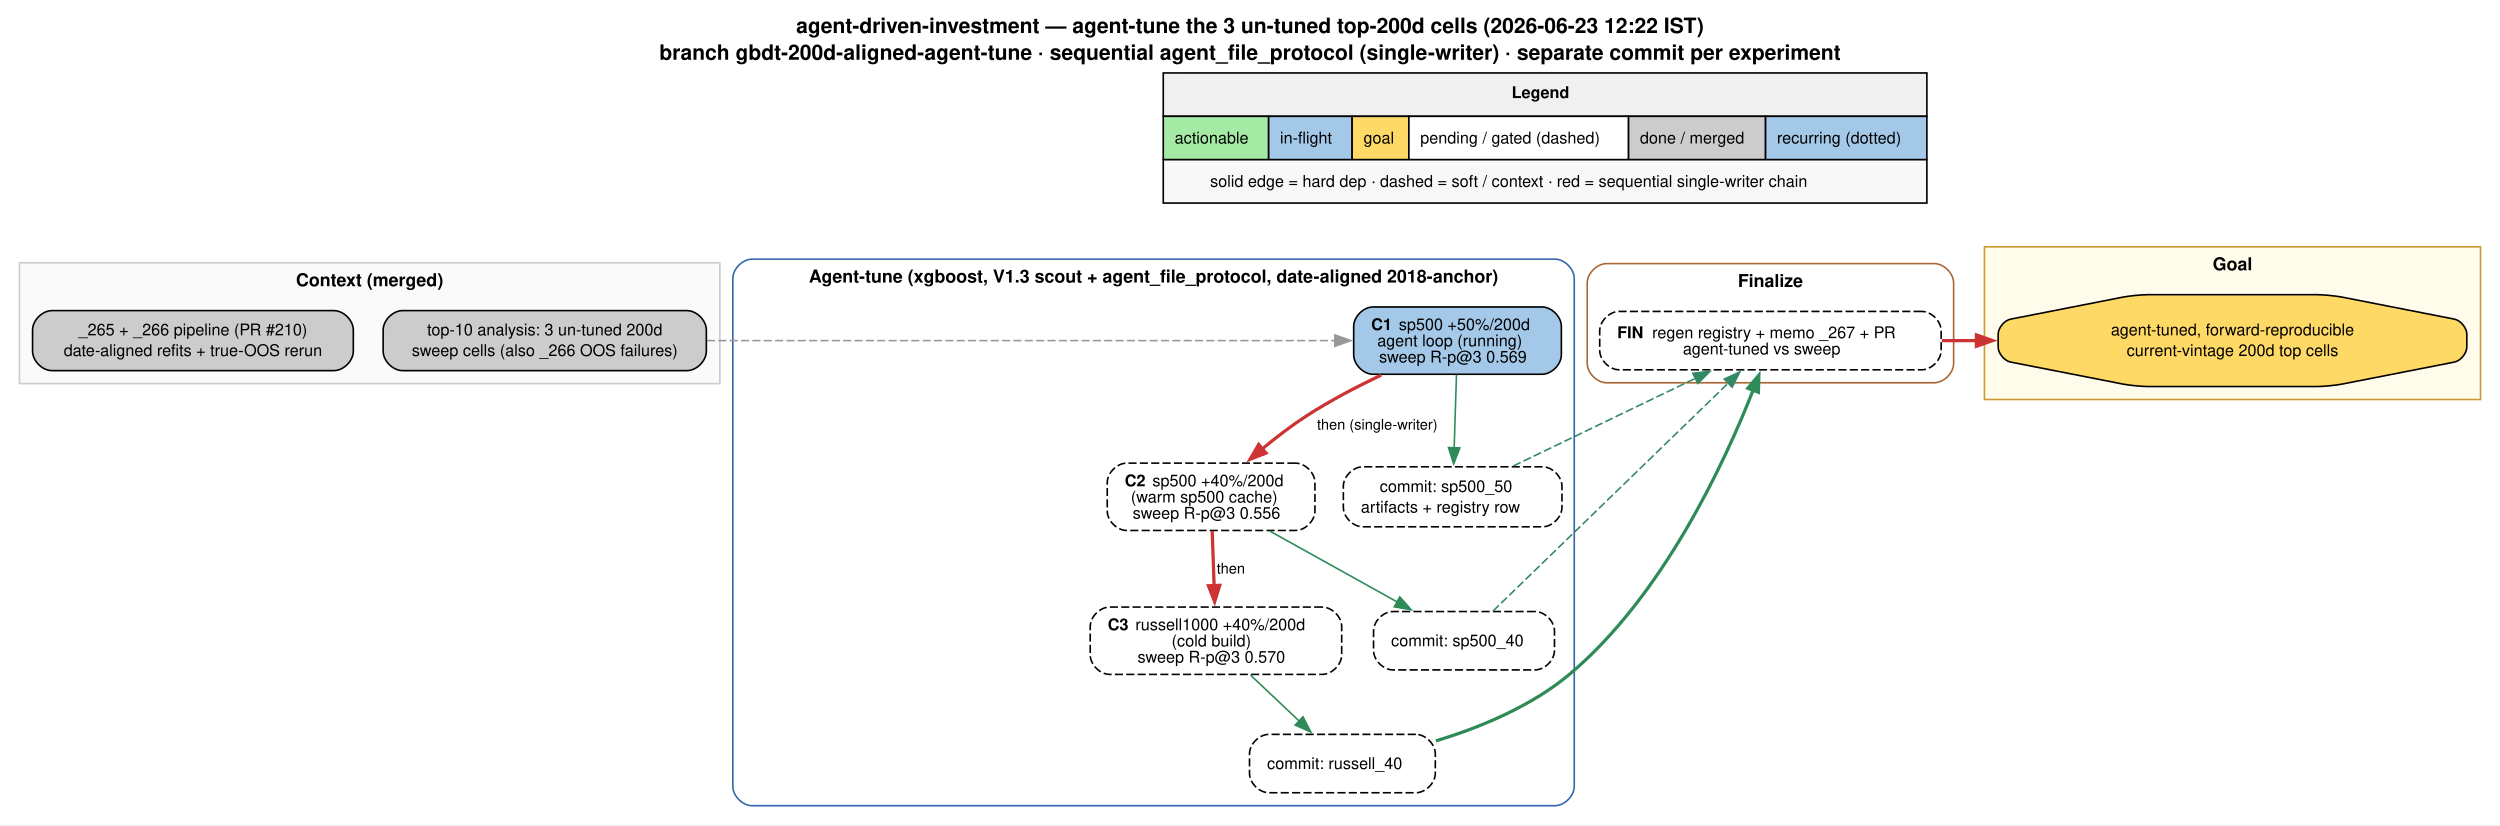
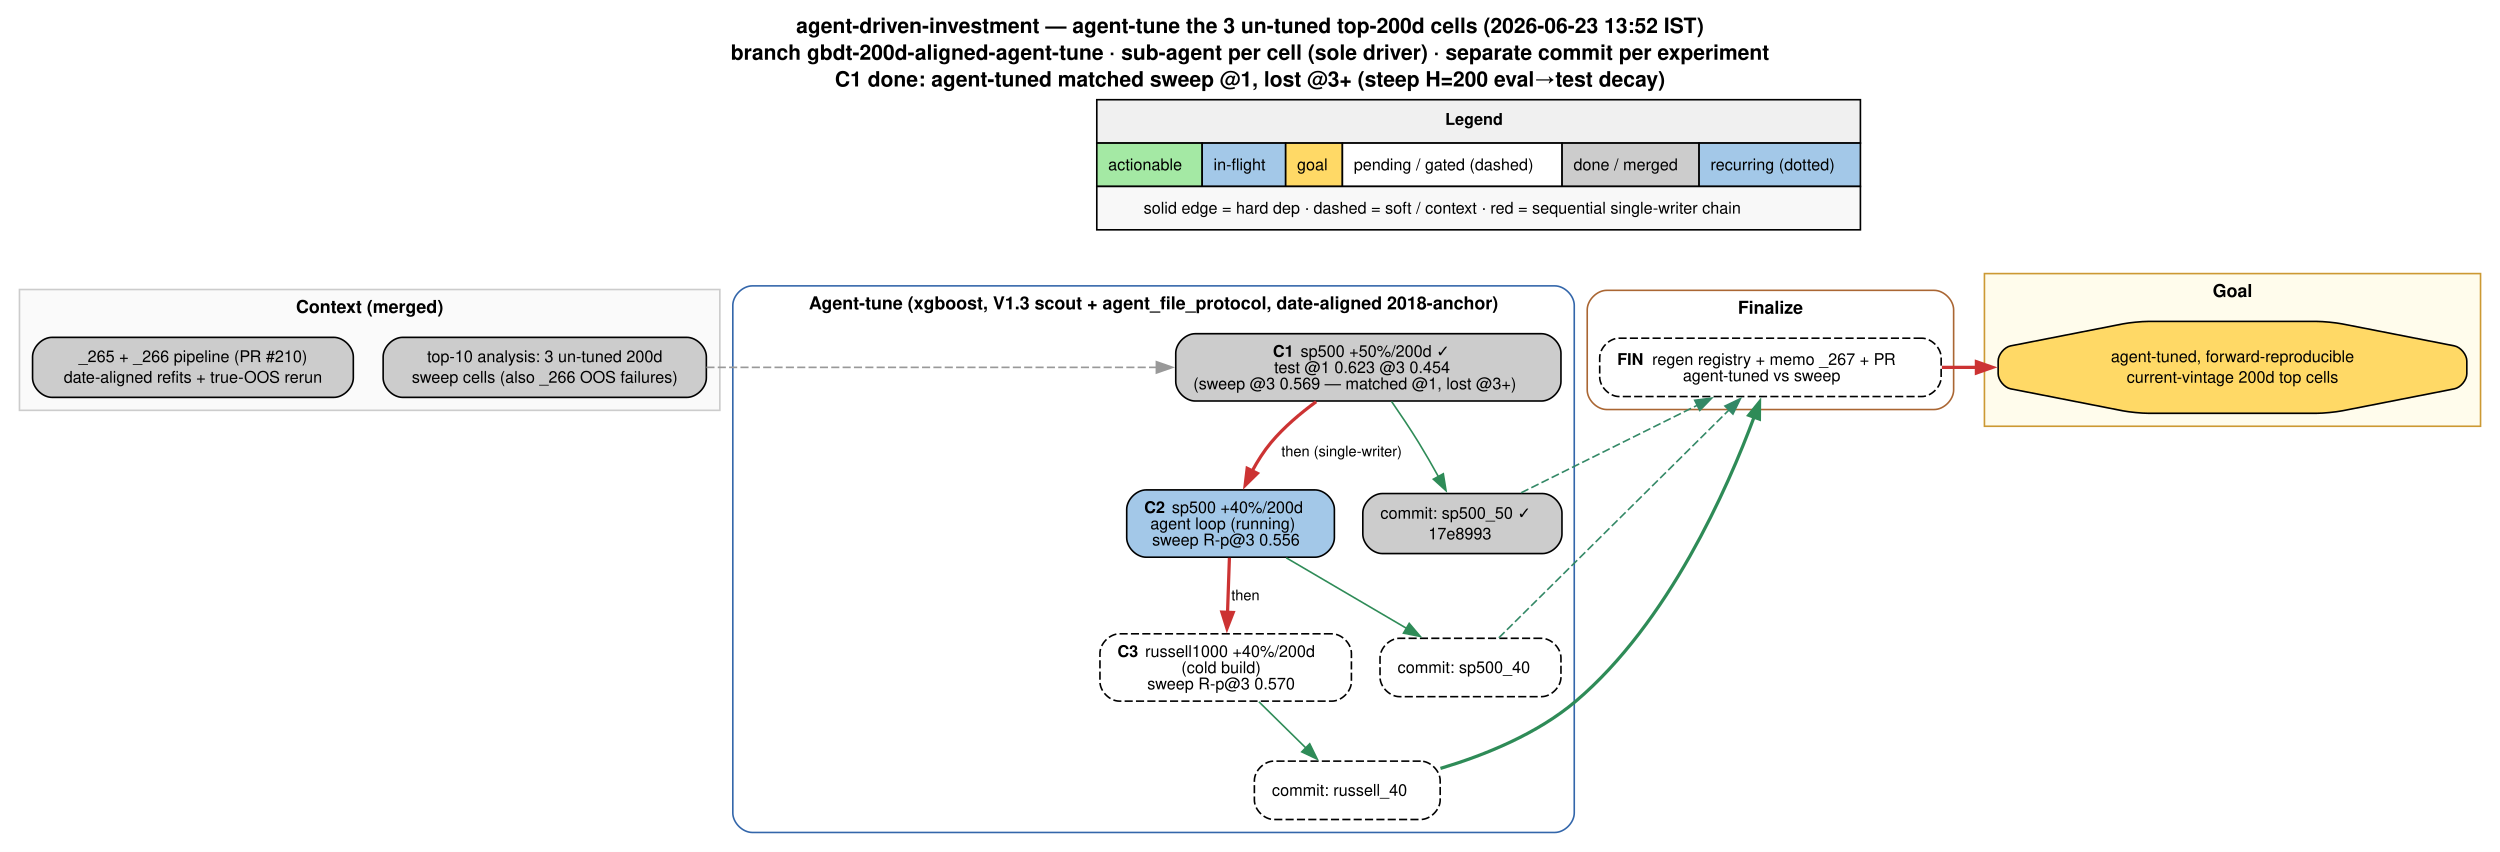
- <svg xmlns="http://www.w3.org/2000/svg" width="1542pt" height="509pt" viewBox="0.00 0.00 1542.00 509.00">
-   <g id="graph0" class="graph" transform="scale(1 1) rotate(0) translate(4 504.96)">
-     <polygon fill="white" stroke="none" points="-4,4 -4,-504.96 1538,-504.96 1538,4 -4,4" />
-     <text xml:space="preserve" text-anchor="middle" x="767" y="-484.61" font-family="Helvetica,sans-Serif" font-weight="bold" font-size="13.00">agent-driven-investment — agent-tune the 3 un-tuned top-200d cells (2026-06-23 12:22 IST)</text>
-     <text xml:space="preserve" text-anchor="middle" x="767" y="-468.11" font-family="Helvetica,sans-Serif" font-weight="bold" font-size="13.00">branch gbdt-200d-aligned-agent-tune · sequential agent_file_protocol (single-writer) · separate commit per experiment</text>
+ <svg xmlns="http://www.w3.org/2000/svg" width="1542pt" height="525pt" viewBox="0.00 0.00 1542.00 525.00">
+   <g id="graph0" class="graph" transform="scale(1 1) rotate(0) translate(4 521.46)">
+     <polygon fill="white" stroke="none" points="-4,4 -4,-521.46 1538,-521.46 1538,4 -4,4" />
+     <text xml:space="preserve" text-anchor="middle" x="767" y="-501.11" font-family="Helvetica,sans-Serif" font-weight="bold" font-size="13.00">agent-driven-investment — agent-tune the 3 un-tuned top-200d cells (2026-06-23 13:52 IST)</text>
+     <text xml:space="preserve" text-anchor="middle" x="767" y="-484.61" font-family="Helvetica,sans-Serif" font-weight="bold" font-size="13.00">branch gbdt-200d-aligned-agent-tune · sub-agent per cell (sole driver) · separate commit per experiment</text>
+     <text xml:space="preserve" text-anchor="middle" x="767" y="-468.11" font-family="Helvetica,sans-Serif" font-weight="bold" font-size="13.00">C1 done: agent-tuned matched sweep @1, lost @3+ (steep H=200 eval→test decay)</text>
    <g id="clust2" class="cluster">
      <polygon fill="#fafafa" stroke="#cccccc" points="8,-268.36 8,-342.88 440,-342.88 440,-268.36 8,-268.36" />
      <text xml:space="preserve" text-anchor="middle" x="224" y="-328.43" font-family="Helvetica,sans-Serif" font-weight="bold" font-size="11.00">Context (merged)</text>
    </g>
    <g id="clust3" class="cluster">
      <path fill="white" stroke="#3366aa" d="M460,-8C460,-8 955,-8 955,-8 961,-8 967,-14 967,-20 967,-20 967,-333.13 967,-333.13 967,-339.13 961,-345.13 955,-345.13 955,-345.13 460,-345.13 460,-345.13 454,-345.13 448,-339.13 448,-333.13 448,-333.13 448,-20 448,-20 448,-14 454,-8 460,-8" />
      <text xml:space="preserve" text-anchor="middle" x="707.5" y="-330.68" font-family="Helvetica,sans-Serif" font-weight="bold" font-size="11.00">Agent-tune (xgboost, V1.3 scout + agent_file_protocol, date-aligned 2018-anchor)</text>
    </g>
    <g id="clust4" class="cluster">
      <path fill="white" stroke="#aa6633" d="M987,-268.87C987,-268.87 1189,-268.87 1189,-268.87 1195,-268.87 1201,-274.87 1201,-280.87 1201,-280.87 1201,-330.37 1201,-330.37 1201,-336.37 1195,-342.37 1189,-342.37 1189,-342.37 987,-342.37 987,-342.37 981,-342.37 975,-336.37 975,-330.37 975,-330.37 975,-280.87 975,-280.87 975,-274.87 981,-268.87 987,-268.87" />
      <text xml:space="preserve" text-anchor="middle" x="1088" y="-327.92" font-family="Helvetica,sans-Serif" font-weight="bold" font-size="11.00">Finalize</text>
    </g>
    <g id="clust5" class="cluster">
      <polygon fill="#fffcec" stroke="#cc9933" points="1220,-258.54 1220,-352.71 1526,-352.71 1526,-258.54 1220,-258.54" />
      <text xml:space="preserve" text-anchor="middle" x="1373" y="-338.26" font-family="Helvetica,sans-Serif" font-weight="bold" font-size="11.00">Goal</text>
    </g>
    <g id="node1" class="node">
-       <path fill="lightgrey" stroke="none" d="M1172.5,-459.96C1172.5,-459.96 725.5,-459.96 725.5,-459.96 719.5,-459.96 713.5,-453.96 713.5,-447.96 713.5,-447.96 713.5,-391.71 713.5,-391.71 713.5,-385.71 719.5,-379.71 725.5,-379.71 725.5,-379.71 1172.5,-379.71 1172.5,-379.71 1178.5,-379.71 1184.5,-385.71 1184.5,-391.71 1184.5,-391.71 1184.5,-447.96 1184.5,-447.96 1184.5,-453.96 1178.5,-459.96 1172.5,-459.96" />
-       <polygon fill="#f0f0f0" stroke="none" points="713.5,-433.21 713.5,-459.96 1184.5,-459.96 1184.5,-433.21 713.5,-433.21" />
-       <polygon fill="none" stroke="black" points="713.5,-433.21 713.5,-459.96 1184.5,-459.96 1184.5,-433.21 713.5,-433.21" />
-       <text xml:space="preserve" text-anchor="start" x="928.38" y="-444.46" font-family="Helvetica,sans-Serif" font-weight="bold" font-size="10.00">Legend</text>
-       <polygon fill="#a4e9a4" stroke="none" points="713.5,-406.46 713.5,-433.21 778.5,-433.21 778.5,-406.46 713.5,-406.46" />
-       <polygon fill="none" stroke="black" points="713.5,-406.46 713.5,-433.21 778.5,-433.21 778.5,-406.46 713.5,-406.46" />
-       <text xml:space="preserve" text-anchor="start" x="720.5" y="-416.46" font-family="Helvetica,sans-Serif" font-size="10.00">actionable</text>
-       <polygon fill="#a3c8e8" stroke="none" points="778.5,-406.46 778.5,-433.21 830,-433.21 830,-406.46 778.5,-406.46" />
-       <polygon fill="none" stroke="black" points="778.5,-406.46 778.5,-433.21 830,-433.21 830,-406.46 778.5,-406.46" />
-       <text xml:space="preserve" text-anchor="start" x="785.5" y="-416.46" font-family="Helvetica,sans-Serif" font-size="10.00">in-flight</text>
-       <polygon fill="#ffd966" stroke="none" points="830,-406.46 830,-433.21 865,-433.21 865,-406.46 830,-406.46" />
-       <polygon fill="none" stroke="black" points="830,-406.46 830,-433.21 865,-433.21 865,-406.46 830,-406.46" />
-       <text xml:space="preserve" text-anchor="start" x="837" y="-416.46" font-family="Helvetica,sans-Serif" font-size="10.00">goal</text>
-       <polygon fill="#ffffff" stroke="none" points="865,-406.46 865,-433.21 1000.5,-433.21 1000.5,-406.46 865,-406.46" />
-       <polygon fill="none" stroke="black" points="865,-406.46 865,-433.21 1000.5,-433.21 1000.5,-406.46 865,-406.46" />
-       <text xml:space="preserve" text-anchor="start" x="872" y="-416.46" font-family="Helvetica,sans-Serif" font-size="10.00">pending / gated (dashed)</text>
-       <polygon fill="#cccccc" stroke="none" points="1000.5,-406.46 1000.5,-433.21 1085,-433.21 1085,-406.46 1000.5,-406.46" />
-       <polygon fill="none" stroke="black" points="1000.5,-406.46 1000.5,-433.21 1085,-433.21 1085,-406.46 1000.5,-406.46" />
-       <text xml:space="preserve" text-anchor="start" x="1007.5" y="-416.46" font-family="Helvetica,sans-Serif" font-size="10.00">done / merged</text>
-       <polygon fill="#a3c8e8" stroke="none" points="1085,-406.46 1085,-433.21 1184.5,-433.21 1184.5,-406.46 1085,-406.46" />
-       <polygon fill="none" stroke="black" points="1085,-406.46 1085,-433.21 1184.5,-433.21 1184.5,-406.46 1085,-406.46" />
-       <text xml:space="preserve" text-anchor="start" x="1092" y="-416.46" font-family="Helvetica,sans-Serif" font-size="10.00">recurring (dotted)</text>
-       <polygon fill="#f8f8f8" stroke="none" points="713.5,-379.71 713.5,-406.46 1184.5,-406.46 1184.5,-379.71 713.5,-379.71" />
-       <polygon fill="none" stroke="black" points="713.5,-379.71 713.5,-406.46 1184.5,-406.46 1184.5,-379.71 713.5,-379.71" />
-       <text xml:space="preserve" text-anchor="start" x="742.38" y="-389.71" font-family="Helvetica,sans-Serif" font-size="10.00">solid edge = hard dep · dashed = soft / context · red = sequential single-writer chain</text>
+       <path fill="lightgrey" stroke="none" d="M1131.5,-459.96C1131.5,-459.96 684.5,-459.96 684.5,-459.96 678.5,-459.96 672.5,-453.96 672.5,-447.96 672.5,-447.96 672.5,-391.71 672.5,-391.71 672.5,-385.71 678.5,-379.71 684.5,-379.71 684.5,-379.71 1131.5,-379.71 1131.5,-379.71 1137.5,-379.71 1143.5,-385.71 1143.5,-391.71 1143.5,-391.71 1143.5,-447.96 1143.5,-447.96 1143.5,-453.96 1137.5,-459.96 1131.5,-459.96" />
+       <polygon fill="#f0f0f0" stroke="none" points="672.5,-433.21 672.5,-459.96 1143.5,-459.96 1143.5,-433.21 672.5,-433.21" />
+       <polygon fill="none" stroke="black" points="672.5,-433.21 672.5,-459.96 1143.5,-459.96 1143.5,-433.21 672.5,-433.21" />
+       <text xml:space="preserve" text-anchor="start" x="887.38" y="-444.46" font-family="Helvetica,sans-Serif" font-weight="bold" font-size="10.00">Legend</text>
+       <polygon fill="#a4e9a4" stroke="none" points="672.5,-406.46 672.5,-433.21 737.5,-433.21 737.5,-406.46 672.5,-406.46" />
+       <polygon fill="none" stroke="black" points="672.5,-406.46 672.5,-433.21 737.5,-433.21 737.5,-406.46 672.5,-406.46" />
+       <text xml:space="preserve" text-anchor="start" x="679.5" y="-416.46" font-family="Helvetica,sans-Serif" font-size="10.00">actionable</text>
+       <polygon fill="#a3c8e8" stroke="none" points="737.5,-406.46 737.5,-433.21 789,-433.21 789,-406.46 737.5,-406.46" />
+       <polygon fill="none" stroke="black" points="737.5,-406.46 737.5,-433.21 789,-433.21 789,-406.46 737.5,-406.46" />
+       <text xml:space="preserve" text-anchor="start" x="744.5" y="-416.46" font-family="Helvetica,sans-Serif" font-size="10.00">in-flight</text>
+       <polygon fill="#ffd966" stroke="none" points="789,-406.46 789,-433.21 824,-433.21 824,-406.46 789,-406.46" />
+       <polygon fill="none" stroke="black" points="789,-406.46 789,-433.21 824,-433.21 824,-406.46 789,-406.46" />
+       <text xml:space="preserve" text-anchor="start" x="796" y="-416.46" font-family="Helvetica,sans-Serif" font-size="10.00">goal</text>
+       <polygon fill="#ffffff" stroke="none" points="824,-406.46 824,-433.21 959.5,-433.21 959.5,-406.46 824,-406.46" />
+       <polygon fill="none" stroke="black" points="824,-406.46 824,-433.21 959.5,-433.21 959.5,-406.46 824,-406.46" />
+       <text xml:space="preserve" text-anchor="start" x="831" y="-416.46" font-family="Helvetica,sans-Serif" font-size="10.00">pending / gated (dashed)</text>
+       <polygon fill="#cccccc" stroke="none" points="959.5,-406.46 959.5,-433.21 1044,-433.21 1044,-406.46 959.5,-406.46" />
+       <polygon fill="none" stroke="black" points="959.5,-406.46 959.5,-433.21 1044,-433.21 1044,-406.46 959.5,-406.46" />
+       <text xml:space="preserve" text-anchor="start" x="966.5" y="-416.46" font-family="Helvetica,sans-Serif" font-size="10.00">done / merged</text>
+       <polygon fill="#a3c8e8" stroke="none" points="1044,-406.46 1044,-433.21 1143.5,-433.21 1143.5,-406.46 1044,-406.46" />
+       <polygon fill="none" stroke="black" points="1044,-406.46 1044,-433.21 1143.5,-433.21 1143.5,-406.46 1044,-406.46" />
+       <text xml:space="preserve" text-anchor="start" x="1051" y="-416.46" font-family="Helvetica,sans-Serif" font-size="10.00">recurring (dotted)</text>
+       <polygon fill="#f8f8f8" stroke="none" points="672.5,-379.71 672.5,-406.46 1143.5,-406.46 1143.5,-379.71 672.5,-379.71" />
+       <polygon fill="none" stroke="black" points="672.5,-379.71 672.5,-406.46 1143.5,-406.46 1143.5,-379.71 672.5,-379.71" />
+       <text xml:space="preserve" text-anchor="start" x="701.38" y="-389.71" font-family="Helvetica,sans-Serif" font-size="10.00">solid edge = hard dep · dashed = soft / context · red = sequential single-writer chain</text>
    </g>
    <g id="node2" class="node">
      <path fill="#cccccc" stroke="black" d="M201.93,-313.38C201.93,-313.38 28.07,-313.38 28.07,-313.38 22.07,-313.38 16.08,-307.38 16.08,-301.38 16.08,-301.38 16.08,-288.36 16.08,-288.36 16.08,-282.36 22.08,-276.36 28.08,-276.36 28.08,-276.36 201.93,-276.36 201.93,-276.36 207.93,-276.36 213.93,-282.36 213.93,-288.36 213.93,-288.36 213.93,-301.38 213.93,-301.38 213.93,-307.38 207.93,-313.38 201.93,-313.38" />
      <text xml:space="preserve" text-anchor="middle" x="115" y="-298.12" font-family="Helvetica,sans-Serif" font-size="10.00">_265 + _266 pipeline (PR #210)</text>
      <text xml:space="preserve" text-anchor="middle" x="115" y="-285.37" font-family="Helvetica,sans-Serif" font-size="10.00">date-aligned refits + true-OOS rerun</text>
    </g>
    <g id="node4" class="node">
-       <path fill="#a3c8e8" stroke="black" d="M947.05,-315.63C947.05,-315.63 842.95,-315.63 842.95,-315.63 836.95,-315.63 830.95,-309.63 830.95,-303.63 830.95,-303.63 830.95,-286.11 830.95,-286.11 830.95,-280.11 836.95,-274.11 842.95,-274.11 842.95,-274.11 947.05,-274.11 947.05,-274.11 953.05,-274.11 959.05,-280.11 959.05,-286.11 959.05,-286.11 959.05,-303.63 959.05,-303.63 959.05,-309.63 953.05,-315.63 947.05,-315.63" />
-       <text xml:space="preserve" text-anchor="start" x="841.75" y="-301.37" font-family="Helvetica,sans-Serif" font-weight="bold" font-size="10.00">C1</text>
-       <text xml:space="preserve" text-anchor="start" x="856" y="-301.37" font-family="Helvetica,sans-Serif" font-size="10.00"> sp500 +50%/200d</text>
-       <text xml:space="preserve" text-anchor="start" x="845.5" y="-291.37" font-family="Helvetica,sans-Serif" font-size="10.00">agent loop (running)</text>
-       <text xml:space="preserve" text-anchor="start" x="846.62" y="-281.37" font-family="Helvetica,sans-Serif" font-size="10.00">sweep R-p@3 0.569</text>
+       <path fill="#cccccc" stroke="black" d="M946.8,-315.63C946.8,-315.63 733.2,-315.63 733.2,-315.63 727.2,-315.63 721.2,-309.63 721.2,-303.63 721.2,-303.63 721.2,-286.11 721.2,-286.11 721.2,-280.11 727.2,-274.11 733.2,-274.11 733.2,-274.11 946.8,-274.11 946.8,-274.11 952.8,-274.11 958.8,-280.11 958.8,-286.11 958.8,-286.11 958.8,-303.63 958.8,-303.63 958.8,-309.63 952.8,-315.63 946.8,-315.63" />
+       <text xml:space="preserve" text-anchor="start" x="781.12" y="-301.37" font-family="Helvetica,sans-Serif" font-weight="bold" font-size="10.00">C1</text>
+       <text xml:space="preserve" text-anchor="start" x="795.38" y="-301.37" font-family="Helvetica,sans-Serif" font-size="10.00"> sp500 +50%/200d ✓</text>
+       <text xml:space="preserve" text-anchor="start" x="781.88" y="-291.37" font-family="Helvetica,sans-Serif" font-size="10.00">test @1 0.623 @3 0.454</text>
+       <text xml:space="preserve" text-anchor="start" x="732" y="-281.37" font-family="Helvetica,sans-Serif" font-size="10.00">(sweep @3 0.569 — matched @1, lost @3+)</text>
    </g>
    <g id="node10" class="node">
      <path fill="#ffffff" stroke="black" stroke-dasharray="5,2" d="M1181.3,-312.87C1181.3,-312.87 994.7,-312.87 994.7,-312.87 988.7,-312.87 982.7,-306.87 982.7,-300.87 982.7,-300.87 982.7,-288.87 982.7,-288.87 982.7,-282.87 988.7,-276.87 994.7,-276.87 994.7,-276.87 1181.3,-276.87 1181.3,-276.87 1187.3,-276.87 1193.3,-282.87 1193.3,-288.87 1193.3,-288.87 1193.3,-300.87 1193.3,-300.87 1193.3,-306.87 1187.3,-312.87 1181.3,-312.87" />
      <text xml:space="preserve" text-anchor="start" x="993.5" y="-296.37" font-family="Helvetica,sans-Serif" font-weight="bold" font-size="10.00">FIN</text>
      <text xml:space="preserve" text-anchor="start" x="1012.25" y="-296.37" font-family="Helvetica,sans-Serif" font-size="10.00"> regen registry + memo _267 + PR</text>
      <text xml:space="preserve" text-anchor="start" x="1034" y="-286.37" font-family="Helvetica,sans-Serif" font-size="10.00">agent-tuned vs sweep</text>
    </g>
    <g id="node11" class="node">
      <path fill="#ffd966" stroke="black" d="M1517.54,-290.96C1517.54,-290.96 1517.54,-298.79 1517.54,-298.79 1517.54,-302.7 1513.7,-307.36 1509.86,-308.12 1509.86,-308.12 1440.55,-321.7 1440.55,-321.7 1436.71,-322.46 1428.96,-323.21 1425.05,-323.21 1425.05,-323.21 1320.95,-323.21 1320.95,-323.21 1317.04,-323.21 1309.29,-322.46 1305.45,-321.7 1305.45,-321.7 1236.14,-308.12 1236.14,-308.12 1232.3,-307.36 1228.46,-302.7 1228.46,-298.79 1228.46,-298.79 1228.46,-290.96 1228.46,-290.96 1228.46,-287.05 1232.3,-282.39 1236.14,-281.63 1236.14,-281.63 1305.45,-268.05 1305.45,-268.05 1309.29,-267.29 1317.04,-266.54 1320.95,-266.54 1320.95,-266.54 1425.05,-266.54 1425.05,-266.54 1428.96,-266.54 1436.71,-267.29 1440.55,-268.05 1440.55,-268.05 1509.86,-281.63 1509.86,-281.63 1513.7,-282.39 1517.54,-287.05 1517.54,-290.96" />
      <text xml:space="preserve" text-anchor="middle" x="1373" y="-298.12" font-family="Helvetica,sans-Serif" font-size="10.00">agent-tuned, forward-reproducible</text>
      <text xml:space="preserve" text-anchor="middle" x="1373" y="-285.37" font-family="Helvetica,sans-Serif" font-size="10.00">current-vintage 200d top cells</text>
    </g>
    <g id="node3" class="node">
      <path fill="#cccccc" stroke="black" d="M419.68,-313.38C419.68,-313.38 244.32,-313.38 244.32,-313.38 238.32,-313.38 232.32,-307.38 232.32,-301.38 232.32,-301.38 232.32,-288.36 232.32,-288.36 232.32,-282.36 238.32,-276.36 244.32,-276.36 244.32,-276.36 419.68,-276.36 419.68,-276.36 425.68,-276.36 431.68,-282.36 431.68,-288.36 431.68,-288.36 431.68,-301.38 431.68,-301.38 431.68,-307.38 425.68,-313.38 419.68,-313.38" />
      <text xml:space="preserve" text-anchor="middle" x="332" y="-298.12" font-family="Helvetica,sans-Serif" font-size="10.00">top-10 analysis: 3 un-tuned 200d</text>
      <text xml:space="preserve" text-anchor="middle" x="332" y="-285.37" font-family="Helvetica,sans-Serif" font-size="10.00">sweep cells (also _266 OOS failures)</text>
    </g>
    <g id="edge5" class="edge">
-       <path fill="none" stroke="#999999" stroke-dasharray="5,2" d="M432.06,-294.87C561.21,-294.87 690.36,-294.87 819.51,-294.87" />
-       <polygon fill="#999999" stroke="#999999" points="819.29,-298.37 829.29,-294.87 819.29,-291.37 819.29,-298.37" />
+       <path fill="none" stroke="#999999" stroke-dasharray="5,2" d="M431.71,-294.87C524.31,-294.87 616.9,-294.87 709.49,-294.87" />
+       <polygon fill="#999999" stroke="#999999" points="709.27,-298.37 719.27,-294.87 709.27,-291.37 709.27,-298.37" />
    </g>
    <g id="node5" class="node">
-       <path fill="#ffffff" stroke="black" stroke-dasharray="5,2" d="M795.05,-219.29C795.05,-219.29 690.95,-219.29 690.95,-219.29 684.95,-219.29 678.95,-213.29 678.95,-207.29 678.95,-207.29 678.95,-189.77 678.95,-189.77 678.95,-183.77 684.95,-177.77 690.95,-177.77 690.95,-177.77 795.05,-177.77 795.05,-177.77 801.05,-177.77 807.05,-183.77 807.05,-189.77 807.05,-189.77 807.05,-207.29 807.05,-207.29 807.05,-213.29 801.05,-219.29 795.05,-219.29" />
-       <text xml:space="preserve" text-anchor="start" x="689.75" y="-205.03" font-family="Helvetica,sans-Serif" font-weight="bold" font-size="10.00">C2</text>
-       <text xml:space="preserve" text-anchor="start" x="704" y="-205.03" font-family="Helvetica,sans-Serif" font-size="10.00"> sp500 +40%/200d</text>
-       <text xml:space="preserve" text-anchor="start" x="693.5" y="-195.03" font-family="Helvetica,sans-Serif" font-size="10.00">(warm sp500 cache)</text>
-       <text xml:space="preserve" text-anchor="start" x="694.62" y="-185.03" font-family="Helvetica,sans-Serif" font-size="10.00">sweep R-p@3 0.556</text>
+       <path fill="#a3c8e8" stroke="black" d="M807.05,-219.29C807.05,-219.29 702.95,-219.29 702.95,-219.29 696.95,-219.29 690.95,-213.29 690.95,-207.29 690.95,-207.29 690.95,-189.77 690.95,-189.77 690.95,-183.77 696.95,-177.77 702.95,-177.77 702.95,-177.77 807.05,-177.77 807.05,-177.77 813.05,-177.77 819.05,-183.77 819.05,-189.77 819.05,-189.77 819.05,-207.29 819.05,-207.29 819.05,-213.29 813.05,-219.29 807.05,-219.29" />
+       <text xml:space="preserve" text-anchor="start" x="701.75" y="-205.03" font-family="Helvetica,sans-Serif" font-weight="bold" font-size="10.00">C2</text>
+       <text xml:space="preserve" text-anchor="start" x="716" y="-205.03" font-family="Helvetica,sans-Serif" font-size="10.00"> sp500 +40%/200d</text>
+       <text xml:space="preserve" text-anchor="start" x="705.5" y="-195.03" font-family="Helvetica,sans-Serif" font-size="10.00">agent loop (running)</text>
+       <text xml:space="preserve" text-anchor="start" x="706.62" y="-185.03" font-family="Helvetica,sans-Serif" font-size="10.00">sweep R-p@3 0.556</text>
    </g>
    <g id="edge6" class="edge">
-       <path fill="none" stroke="#cc3333" stroke-width="2" d="M847.93,-273.62C832.84,-266.43 816.33,-257.8 802,-248.54 792.59,-242.47 783,-235.09 774.36,-227.93" />
-       <polygon fill="#cc3333" stroke="#cc3333" stroke-width="2" points="776.9,-225.5 767.02,-221.68 772.36,-230.83 776.9,-225.5" />
-       <text xml:space="preserve" text-anchor="middle" x="845.5" y="-239.99" font-family="Helvetica,sans-Serif" font-size="9.00">then (single-writer)</text>
+       <path fill="none" stroke="#cc3333" stroke-width="2" d="M807.8,-273.69C798.07,-266.55 787.88,-257.94 780,-248.54 775.59,-243.28 771.68,-237.1 768.35,-230.95" />
+       <polygon fill="#cc3333" stroke="#cc3333" stroke-width="2" points="771.54,-229.51 763.99,-222.09 765.26,-232.61 771.54,-229.51" />
+       <text xml:space="preserve" text-anchor="middle" x="823.5" y="-239.99" font-family="Helvetica,sans-Serif" font-size="9.00">then (single-writer)</text>
    </g>
    <g id="node7" class="node">
-       <path fill="#ffffff" stroke="black" stroke-dasharray="5,2" d="M947.42,-217.04C947.42,-217.04 836.58,-217.04 836.58,-217.04 830.58,-217.04 824.58,-211.04 824.58,-205.04 824.58,-205.04 824.58,-192.02 824.58,-192.02 824.58,-186.02 830.58,-180.02 836.58,-180.02 836.58,-180.02 947.42,-180.02 947.42,-180.02 953.42,-180.02 959.42,-186.02 959.42,-192.02 959.42,-192.02 959.42,-205.04 959.42,-205.04 959.42,-211.04 953.42,-217.04 947.42,-217.04" />
-       <text xml:space="preserve" text-anchor="start" x="847" y="-201.53" font-family="Helvetica,sans-Serif" font-size="10.00">commit: sp500_50</text>
-       <text xml:space="preserve" text-anchor="start" x="835.38" y="-188.78" font-family="Helvetica,sans-Serif" font-size="10.00">artifacts + registry row</text>
+       <path fill="#cccccc" stroke="black" d="M947.42,-217.04C947.42,-217.04 848.58,-217.04 848.58,-217.04 842.58,-217.04 836.58,-211.04 836.58,-205.04 836.58,-205.04 836.58,-192.02 836.58,-192.02 836.58,-186.02 842.58,-180.02 848.58,-180.02 848.58,-180.02 947.42,-180.02 947.42,-180.02 953.42,-180.02 959.42,-186.02 959.42,-192.02 959.42,-192.02 959.42,-205.04 959.42,-205.04 959.42,-211.04 953.42,-217.04 947.42,-217.04" />
+       <text xml:space="preserve" text-anchor="start" x="847.38" y="-201.53" font-family="Helvetica,sans-Serif" font-size="10.00">commit: sp500_50 ✓</text>
+       <text xml:space="preserve" text-anchor="start" x="877" y="-188.78" font-family="Helvetica,sans-Serif" font-size="10.00">17e8993</text>
    </g>
    <g id="edge8" class="edge">
-       <path fill="none" stroke="#2e8b57" d="M894.36,-273.87C893.95,-260.77 893.4,-243.43 892.93,-228.79" />
-       <polygon fill="#2e8b57" stroke="#2e8b57" points="896.43,-228.68 892.61,-218.8 889.43,-228.9 896.43,-228.68" />
+       <path fill="none" stroke="#2e8b57" d="M854.31,-273.84C859.71,-266.05 865.8,-256.99 871,-248.54 875.17,-241.76 879.44,-234.3 883.32,-227.28" />
+       <polygon fill="#2e8b57" stroke="#2e8b57" points="886.23,-229.25 887.93,-218.79 880.08,-225.9 886.23,-229.25" />
    </g>
    <g id="node6" class="node">
-       <path fill="#ffffff" stroke="black" stroke-dasharray="5,2" d="M811.55,-130.52C811.55,-130.52 680.45,-130.52 680.45,-130.52 674.45,-130.52 668.45,-124.52 668.45,-118.52 668.45,-118.52 668.45,-101 668.45,-101 668.45,-95 674.45,-89 680.45,-89 680.45,-89 811.55,-89 811.55,-89 817.55,-89 823.55,-95 823.55,-101 823.55,-101 823.55,-118.52 823.55,-118.52 823.55,-124.52 817.55,-130.52 811.55,-130.52" />
-       <text xml:space="preserve" text-anchor="start" x="679.25" y="-116.26" font-family="Helvetica,sans-Serif" font-weight="bold" font-size="10.00">C3</text>
-       <text xml:space="preserve" text-anchor="start" x="693.5" y="-116.26" font-family="Helvetica,sans-Serif" font-size="10.00"> russell1000 +40%/200d</text>
-       <text xml:space="preserve" text-anchor="start" x="718.62" y="-106.26" font-family="Helvetica,sans-Serif" font-size="10.00">(cold build)</text>
-       <text xml:space="preserve" text-anchor="start" x="697.62" y="-96.26" font-family="Helvetica,sans-Serif" font-size="10.00">sweep R-p@3 0.570</text>
+       <path fill="#ffffff" stroke="black" stroke-dasharray="5,2" d="M817.55,-130.52C817.55,-130.52 686.45,-130.52 686.45,-130.52 680.45,-130.52 674.45,-124.52 674.45,-118.52 674.45,-118.52 674.45,-101 674.45,-101 674.45,-95 680.45,-89 686.45,-89 686.45,-89 817.55,-89 817.55,-89 823.55,-89 829.55,-95 829.55,-101 829.55,-101 829.55,-118.52 829.55,-118.52 829.55,-124.52 823.55,-130.52 817.55,-130.52" />
+       <text xml:space="preserve" text-anchor="start" x="685.25" y="-116.26" font-family="Helvetica,sans-Serif" font-weight="bold" font-size="10.00">C3</text>
+       <text xml:space="preserve" text-anchor="start" x="699.5" y="-116.26" font-family="Helvetica,sans-Serif" font-size="10.00"> russell1000 +40%/200d</text>
+       <text xml:space="preserve" text-anchor="start" x="724.62" y="-106.26" font-family="Helvetica,sans-Serif" font-size="10.00">(cold build)</text>
+       <text xml:space="preserve" text-anchor="start" x="703.62" y="-96.26" font-family="Helvetica,sans-Serif" font-size="10.00">sweep R-p@3 0.570</text>
    </g>
    <g id="edge7" class="edge">
-       <path fill="none" stroke="#cc3333" stroke-width="2" d="M743.7,-177.41C744.04,-167.33 744.47,-154.88 744.87,-143.48" />
-       <polygon fill="#cc3333" stroke="#cc3333" stroke-width="2" points="748.36,-143.92 745.2,-133.8 741.36,-143.67 748.36,-143.92" />
-       <text xml:space="preserve" text-anchor="middle" x="755.18" y="-151.22" font-family="Helvetica,sans-Serif" font-size="9.00">then</text>
+       <path fill="none" stroke="#cc3333" stroke-width="2" d="M754.3,-177.41C753.96,-167.33 753.53,-154.88 753.13,-143.48" />
+       <polygon fill="#cc3333" stroke="#cc3333" stroke-width="2" points="756.64,-143.67 752.8,-133.8 749.64,-143.92 756.64,-143.67" />
+       <text xml:space="preserve" text-anchor="middle" x="764.18" y="-151.22" font-family="Helvetica,sans-Serif" font-size="9.00">then</text>
    </g>
    <g id="node8" class="node">
-       <path fill="#ffffff" stroke="black" stroke-dasharray="5,2" d="M942.8,-127.76C942.8,-127.76 855.2,-127.76 855.2,-127.76 849.2,-127.76 843.2,-121.76 843.2,-115.76 843.2,-115.76 843.2,-103.76 843.2,-103.76 843.2,-97.76 849.2,-91.76 855.2,-91.76 855.2,-91.76 942.8,-91.76 942.8,-91.76 948.8,-91.76 954.8,-97.76 954.8,-103.76 954.8,-103.76 954.8,-115.76 954.8,-115.76 954.8,-121.76 948.8,-127.76 942.8,-127.76" />
-       <text xml:space="preserve" text-anchor="start" x="854" y="-106.38" font-family="Helvetica,sans-Serif" font-size="10.00">commit: sp500_40</text>
+       <path fill="#ffffff" stroke="black" stroke-dasharray="5,2" d="M946.8,-127.76C946.8,-127.76 859.2,-127.76 859.2,-127.76 853.2,-127.76 847.2,-121.76 847.2,-115.76 847.2,-115.76 847.2,-103.76 847.2,-103.76 847.2,-97.76 853.2,-91.76 859.2,-91.76 859.2,-91.76 946.8,-91.76 946.8,-91.76 952.8,-91.76 958.8,-97.76 958.8,-103.76 958.8,-103.76 958.8,-115.76 958.8,-115.76 958.8,-121.76 952.8,-127.76 946.8,-127.76" />
+       <text xml:space="preserve" text-anchor="start" x="858" y="-106.38" font-family="Helvetica,sans-Serif" font-size="10.00">commit: sp500_40</text>
    </g>
    <g id="edge9" class="edge">
-       <path fill="none" stroke="#2e8b57" d="M779.18,-177.41C802.65,-164.35 833.29,-147.31 857.71,-133.72" />
-       <polygon fill="#2e8b57" stroke="#2e8b57" points="859.4,-136.79 866.44,-128.87 856,-130.67 859.4,-136.79" />
+       <path fill="none" stroke="#2e8b57" d="M789.33,-177.41C811.49,-164.41 840.4,-147.46 863.52,-133.91" />
+       <polygon fill="#2e8b57" stroke="#2e8b57" points="865.2,-136.98 872.06,-128.9 861.66,-130.94 865.2,-136.98" />
    </g>
    <g id="node9" class="node">
-       <path fill="#ffffff" stroke="black" stroke-dasharray="5,2" d="M869.3,-52C869.3,-52 778.7,-52 778.7,-52 772.7,-52 766.7,-46 766.7,-40 766.7,-40 766.7,-28 766.7,-28 766.7,-22 772.7,-16 778.7,-16 778.7,-16 869.3,-16 869.3,-16 875.3,-16 881.3,-22 881.3,-28 881.3,-28 881.3,-40 881.3,-40 881.3,-46 875.3,-52 869.3,-52" />
-       <text xml:space="preserve" text-anchor="start" x="777.5" y="-30.62" font-family="Helvetica,sans-Serif" font-size="10.00">commit: russell_40</text>
+       <path fill="#ffffff" stroke="black" stroke-dasharray="5,2" d="M872.3,-52C872.3,-52 781.7,-52 781.7,-52 775.7,-52 769.7,-46 769.7,-40 769.7,-40 769.7,-28 769.7,-28 769.7,-22 775.7,-16 781.7,-16 781.7,-16 872.3,-16 872.3,-16 878.3,-16 884.3,-22 884.3,-28 884.3,-28 884.3,-40 884.3,-40 884.3,-46 878.3,-52 872.3,-52" />
+       <text xml:space="preserve" text-anchor="start" x="780.5" y="-30.62" font-family="Helvetica,sans-Serif" font-size="10.00">commit: russell_40</text>
    </g>
    <g id="edge10" class="edge">
-       <path fill="none" stroke="#2e8b57" d="M767.31,-88.6C776.59,-79.83 787.57,-69.45 797.38,-60.17" />
-       <polygon fill="#2e8b57" stroke="#2e8b57" points="799.67,-62.83 804.53,-53.41 794.86,-57.74 799.67,-62.83" />
+       <path fill="none" stroke="#2e8b57" d="M772.49,-88.6C781.48,-79.76 792.13,-69.29 801.61,-59.97" />
+       <polygon fill="#2e8b57" stroke="#2e8b57" points="803.83,-62.7 808.5,-53.19 798.92,-57.71 803.83,-62.7" />
    </g>
    <g id="edge11" class="edge">
-       <path fill="none" stroke="#338866" stroke-dasharray="5,2" d="M929.39,-217.53C961.37,-232.92 1007.54,-255.14 1041.82,-271.65" />
-       <polygon fill="#338866" stroke="#338866" points="1040.16,-274.73 1050.69,-275.91 1043.19,-268.42 1040.16,-274.73" />
+       <path fill="none" stroke="#338866" stroke-dasharray="5,2" d="M934.24,-217.53C965.25,-232.92 1010,-255.14 1043.23,-271.65" />
+       <polygon fill="#338866" stroke="#338866" points="1041.28,-274.58 1051.8,-275.9 1044.4,-268.31 1041.28,-274.58" />
    </g>
    <g id="edge12" class="edge">
-       <path fill="none" stroke="#338866" stroke-dasharray="5,2" d="M916.87,-128.07C950.43,-160.59 1023,-230.9 1061.98,-268.67" />
-       <polygon fill="#338866" stroke="#338866" points="1059.51,-271.15 1069.13,-275.59 1064.39,-266.12 1059.51,-271.15" />
+       <path fill="none" stroke="#338866" stroke-dasharray="5,2" d="M920.49,-128.07C953.34,-160.59 1024.37,-230.9 1062.53,-268.67" />
+       <polygon fill="#338866" stroke="#338866" points="1059.95,-271.03 1069.52,-275.58 1064.87,-266.06 1059.95,-271.03" />
    </g>
    <g id="edge13" class="edge">
-       <path fill="none" stroke="#2e8b57" stroke-width="2" d="M881.64,-47.95C908.85,-56.24 940.44,-69.26 964,-89 1021.89,-137.5 1060.06,-220.31 1077.34,-264.33" />
-       <polygon fill="#2e8b57" stroke="#2e8b57" stroke-width="2" points="1074.04,-265.49 1080.87,-273.59 1080.58,-263 1074.04,-265.49" />
+       <path fill="none" stroke="#2e8b57" stroke-width="2" d="M884.48,-47.51C912.07,-55.74 944.21,-68.82 968,-89 1025.1,-137.43 1061.59,-220.27 1077.96,-264.32" />
+       <polygon fill="#2e8b57" stroke="#2e8b57" stroke-width="2" points="1074.61,-265.33 1081.29,-273.56 1081.2,-262.96 1074.61,-265.33" />
    </g>
    <g id="edge14" class="edge">
      <path fill="none" stroke="#cc3333" stroke-width="2" d="M1193.76,-294.87C1200.91,-294.87 1208.06,-294.87 1215.2,-294.87" />
      <polygon fill="#cc3333" stroke="#cc3333" stroke-width="2" points="1215.04,-298.37 1225.04,-294.87 1215.04,-291.37 1215.04,-298.37" />
    </g>
  </g>
</svg>
